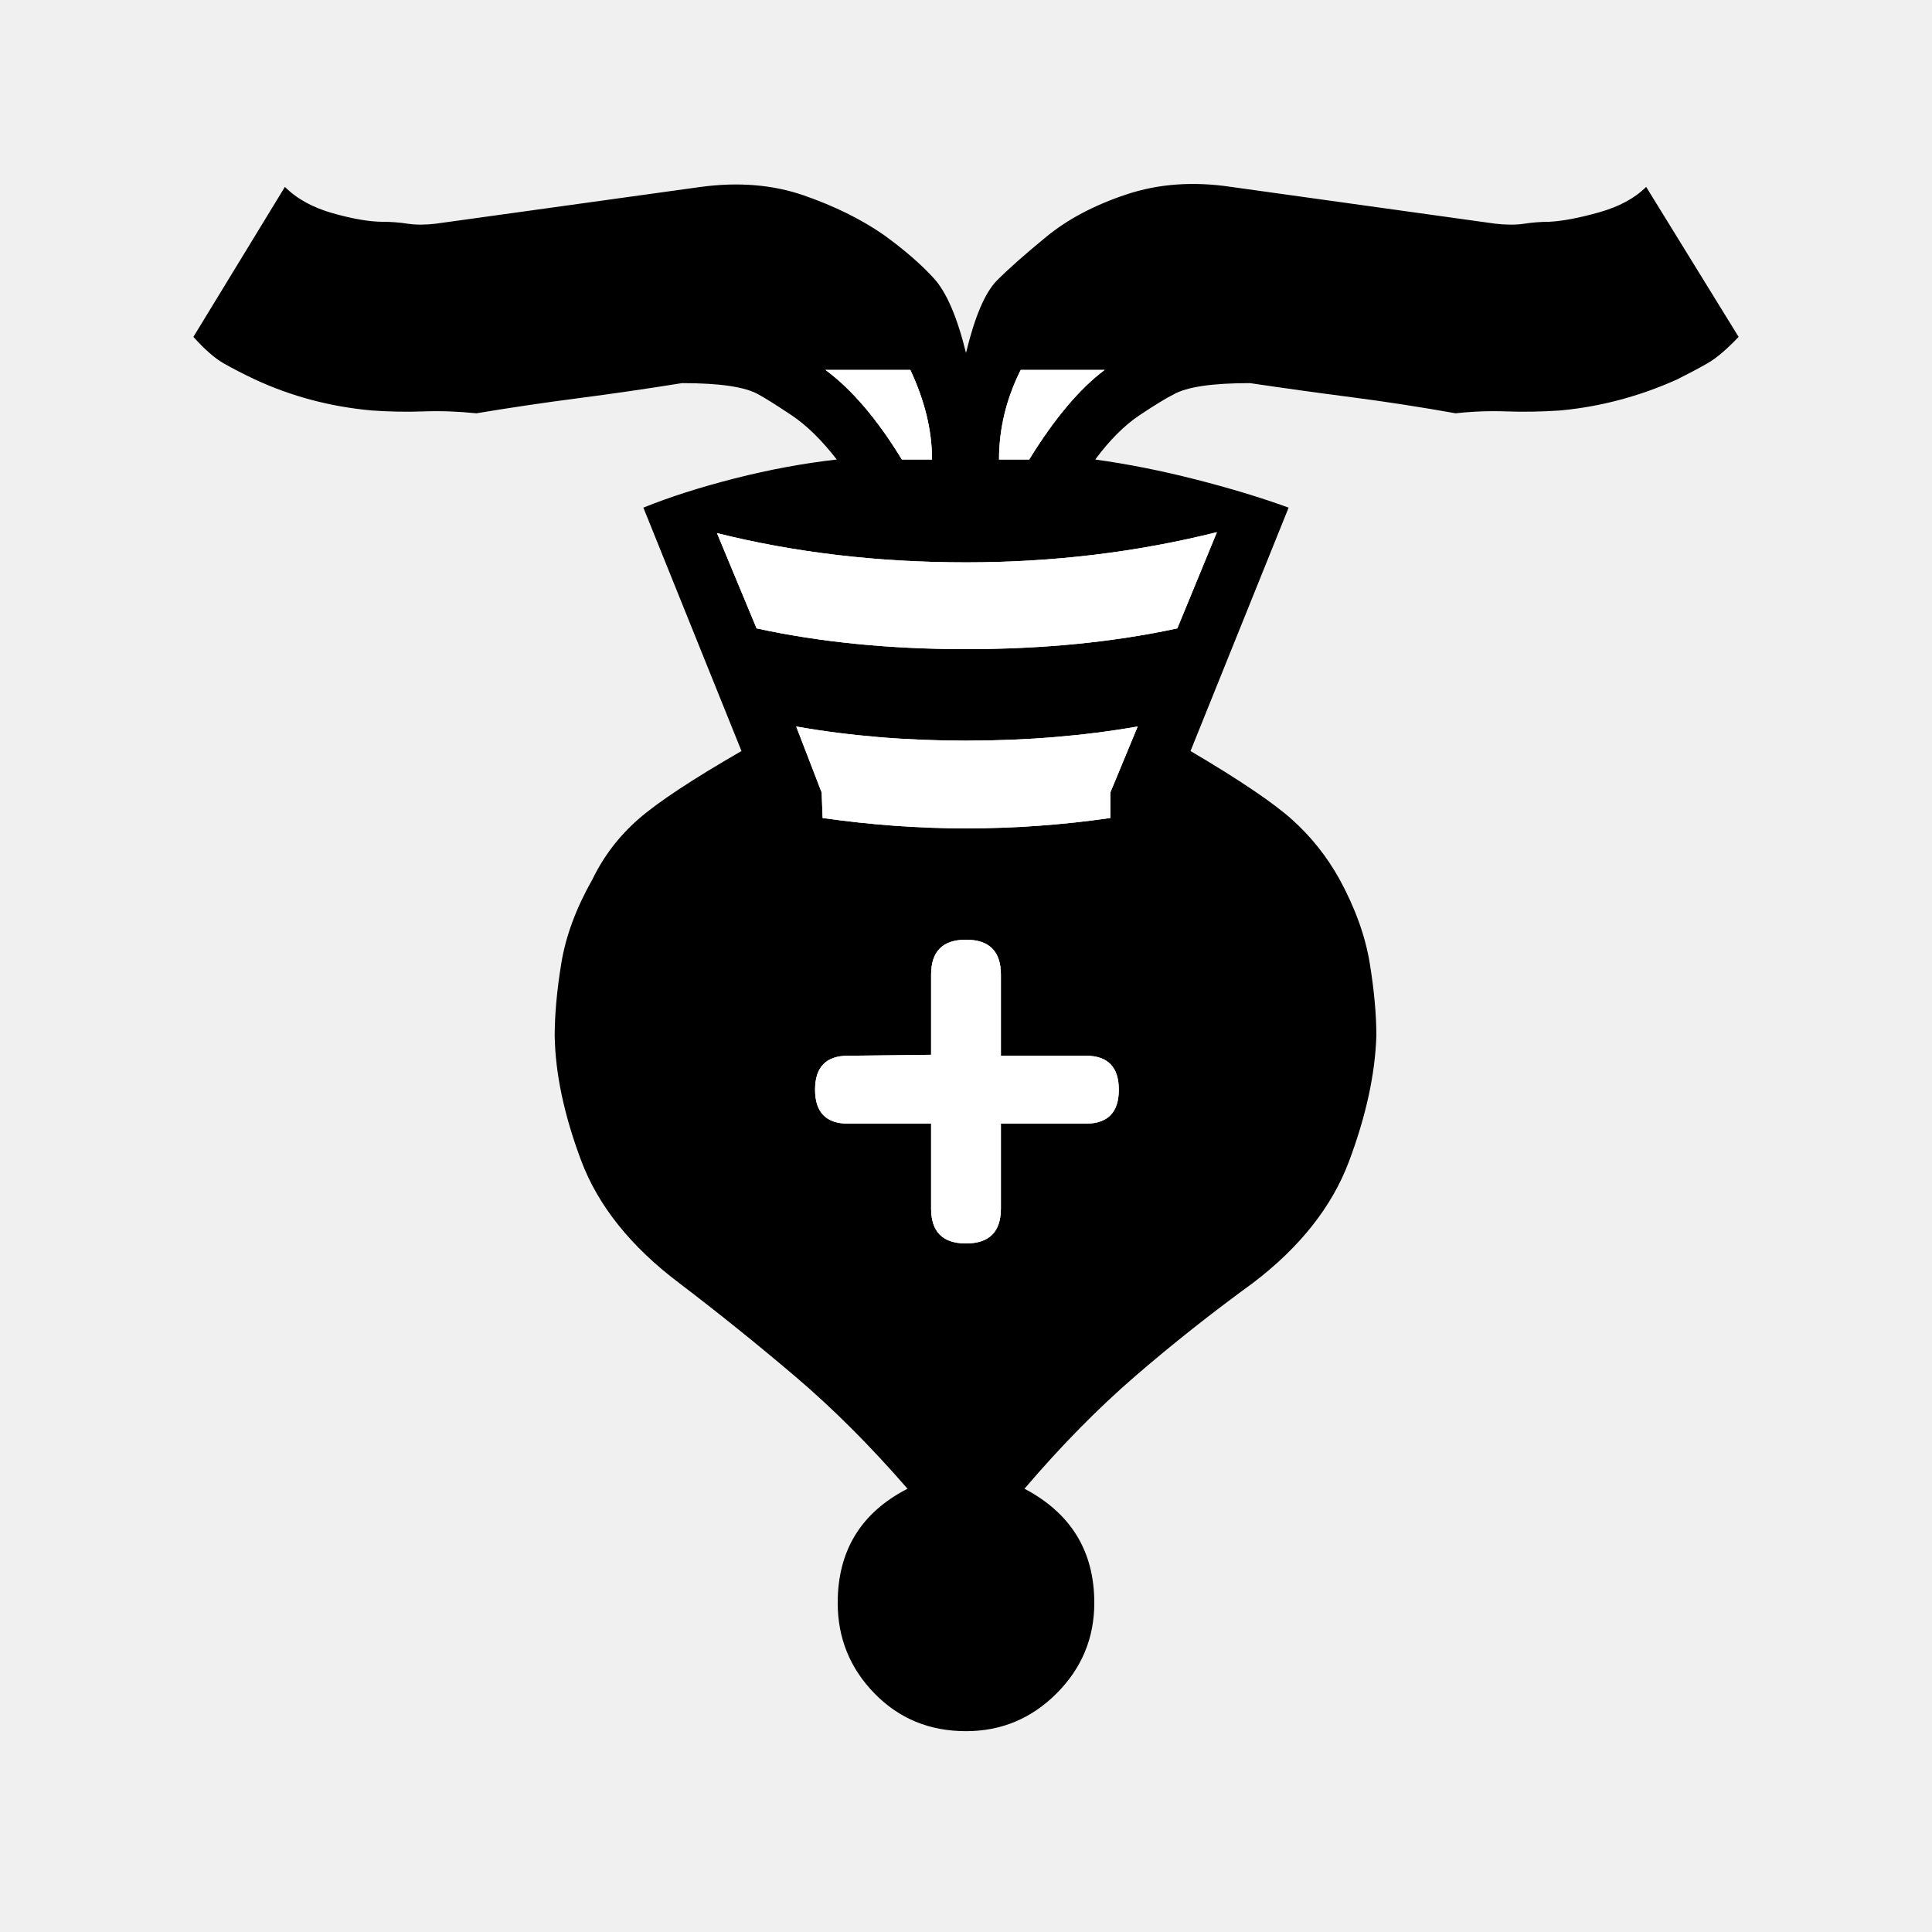
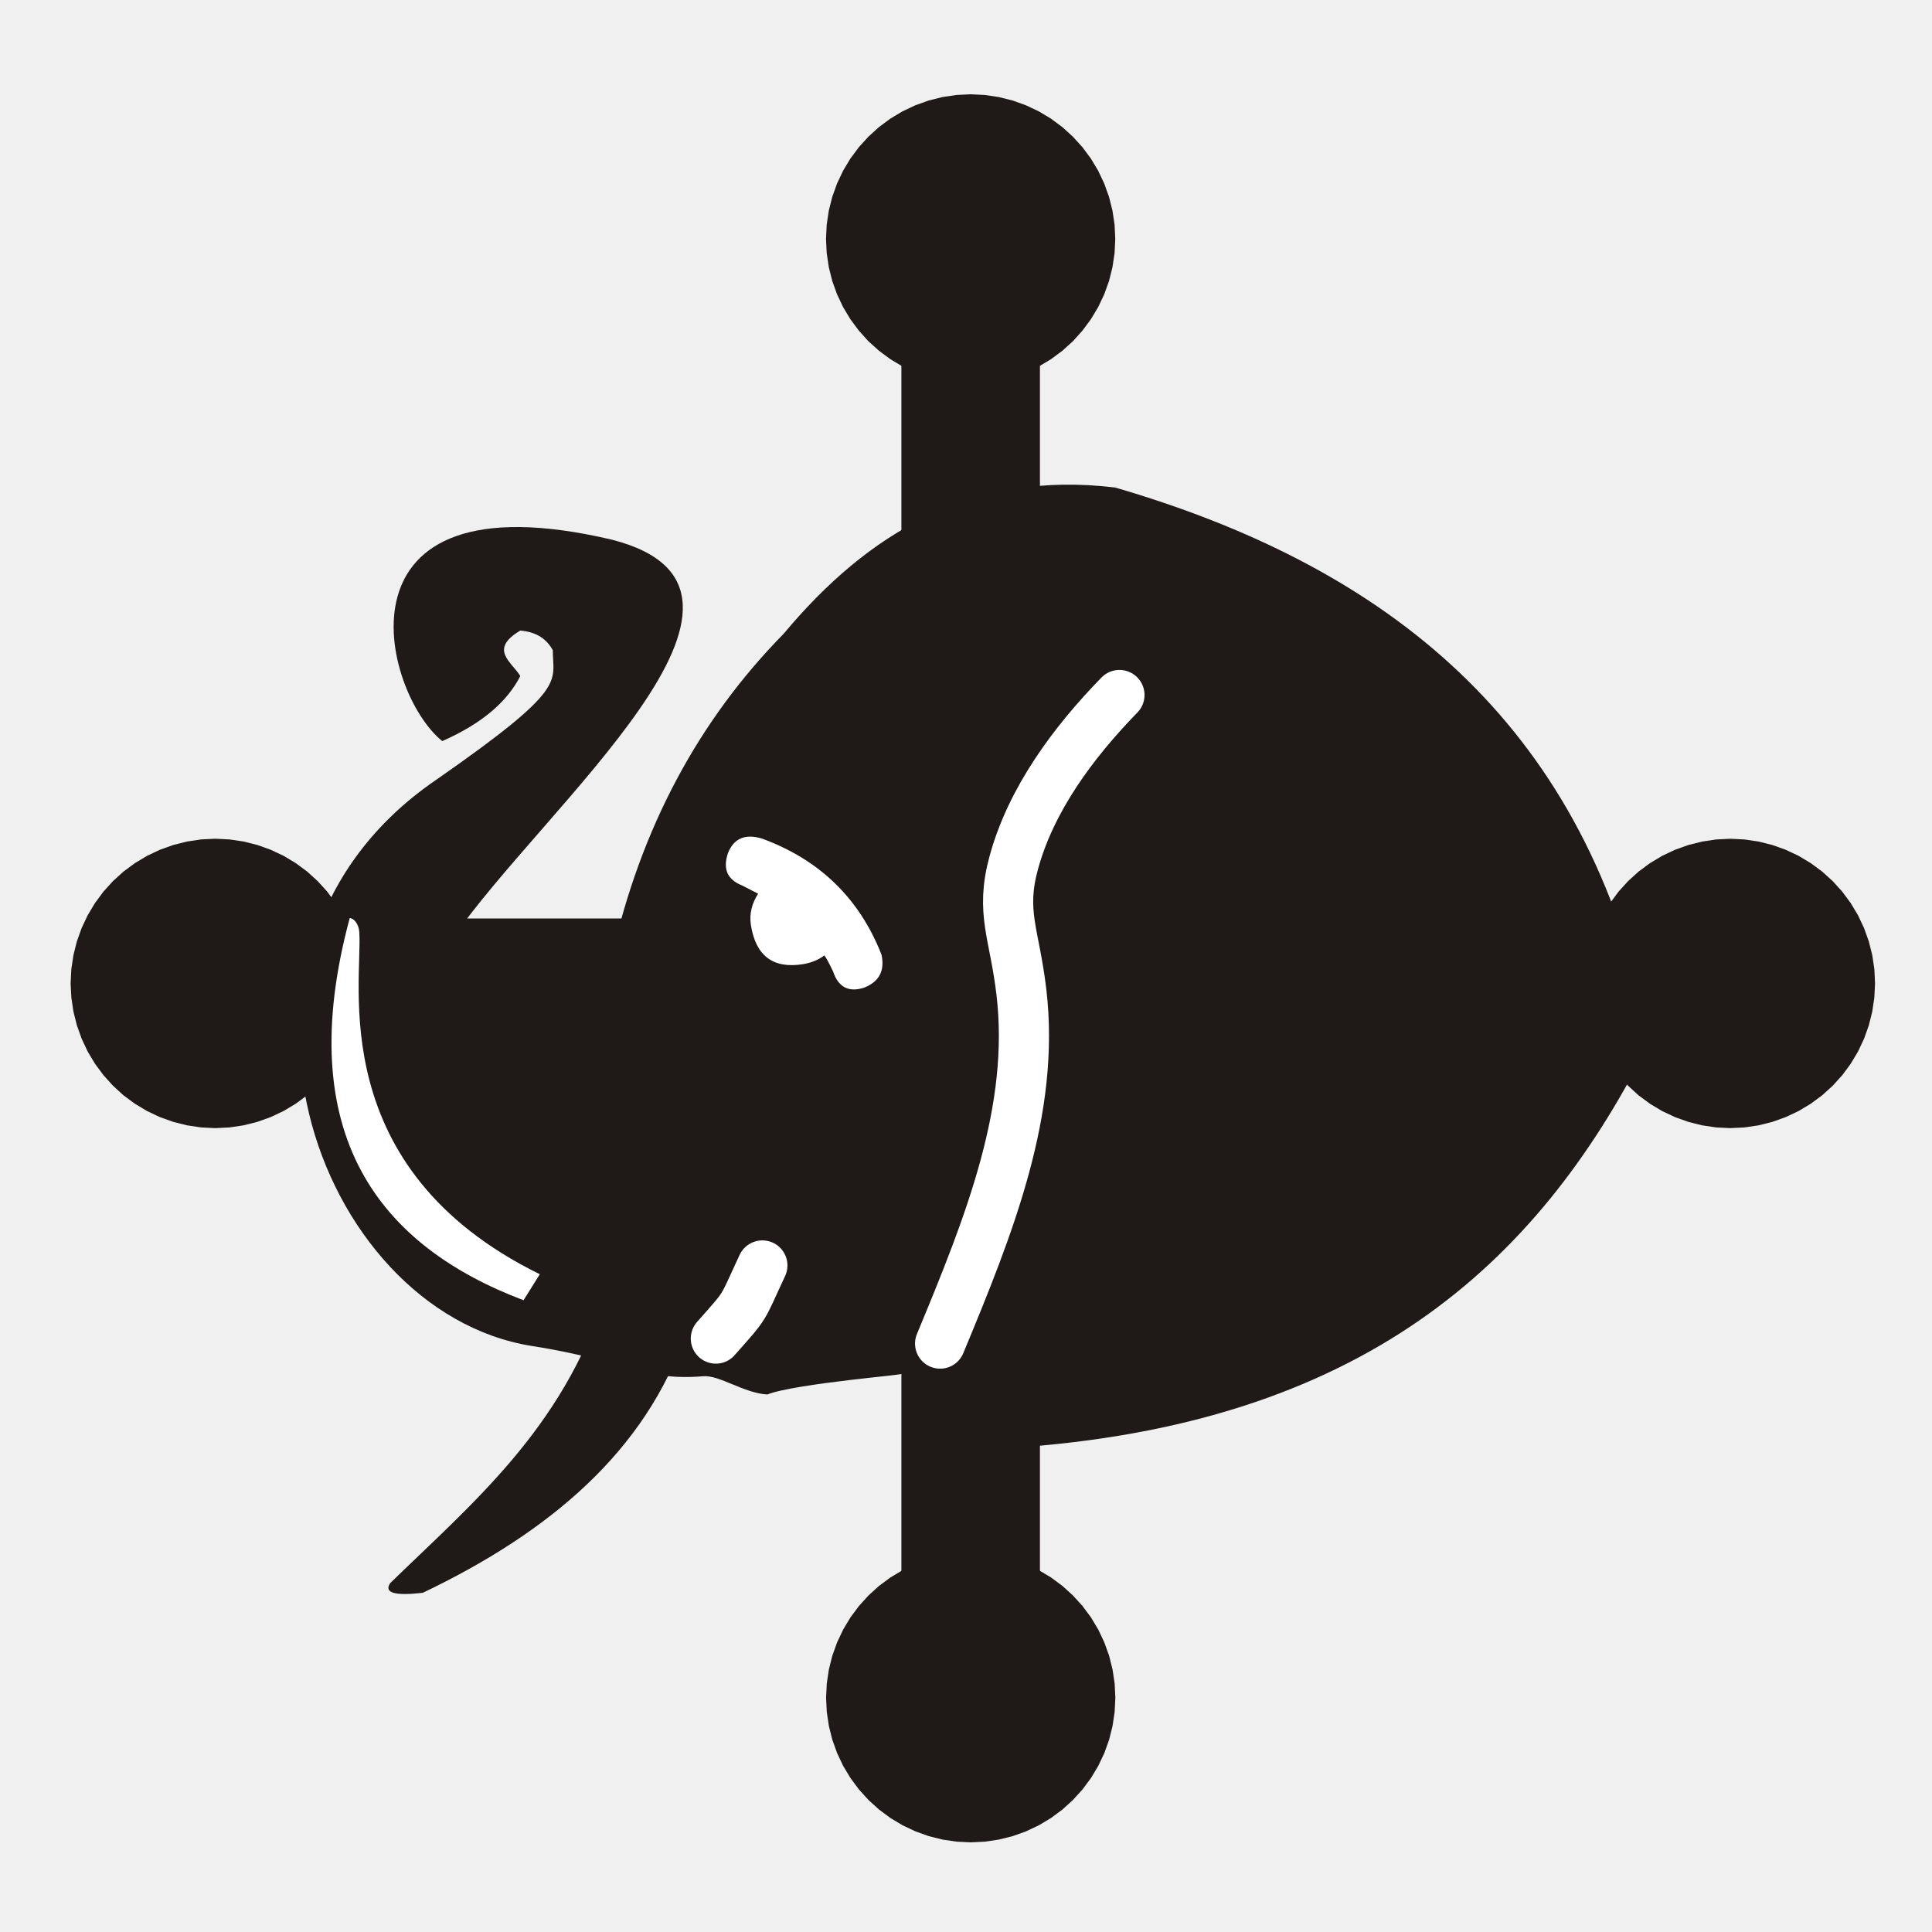
- <svg xmlns="http://www.w3.org/2000/svg" height="100%" width="100%" version="1.1" viewBox="0 0 2048 2048" id="svg16">
-   <defs id="defs20" />
-   <path style="color:#000000;display:block;fill:#000000;fill-rule:nonzero" d="m 1290,564.115 -42,102 q -102,22 -224,22 -121,0 -222,-22 l -42,-101 q 124,31 264,31 138,0 266,-32 z m -84,206 -29,70 v 27 q -76,11 -153,11 -75,0 -152,-11 l -1,-27 -27,-70 q 85,15 180,15 96,0 182,-15 z m -35,-378 q -40,30 -80,95 h -32 q 0,-49 23,-95 z m -206,0 q 23,49 23,95 h -32 q -39,-64 -81,-95 z m 59,-18 q -14,-57 -34,-79 -20,-22 -53,-46 -36,-25 -85,-42 -49,-17 -109,-9 l -281,39 q -17,2 -30,0 -13,-2 -26,-2 -21,0 -53,-9 -32,-9 -51,-28 l -97,159 q 18,20 32,28 14,8 33,17 58,27 124,33 28,2 55,1 27,-1 56,2 54,-9 108,-16 54,-7 110,-16 60,0 81,12 11,6 35,22 24,16 48,47 -53,6 -108,20 -55,14 -97,31 l 104,258 q -78,45 -109,72 -31,27 -49,64 -26,46 -33,89 -7,43 -7,77 1,60 28,132 27,72 104,130 63,48 123,99 60,51 119,119 -74,38 -74,121 0,56 39,96 39,40 97,40 56,0 96,-40 40,-40 40,-96 0,-82 -74,-121 58,-68 117,-119 59,-51 125,-99 75,-57 102,-129 27,-72 29,-133 0,-34 -7,-77 -7,-43 -32,-89 -20,-36 -50,-63 -30,-27 -108,-73 l 104,-258 q -44,-16 -99,-30 -55,-14 -106,-21 23,-31 47,-47 24,-16 36,-22 21,-12 81,-12 54,8 108,15 54,7 110,17 27,-3 54,-2 27,1 57,-1 64,-6 124,-33 18,-9 32,-17 14,-8 33,-28 l -98,-159 q -18,18 -50,27 -32,9 -53,10 -13,0 -26,2 -13,2 -31,0 l -280,-39 q -60,-9 -111,8 -51,17 -85,45 -33,27 -52,46 -19,19 -33,77 z m -37,744 v -85 q 0,-37 37,-37 37,0 37,37 v 86 h 90 q 35,0 35,36 0,36 -35,36 h -90 v 90 q 0,37 -37,37 -37,0 -37,-37 v -90 h -88 q -35,0 -35,-36 0,-36 35,-36 z" display="block" id="path2" />
-   <g id="g14" transform="matrix(1,0,0,-1,0,2030.115)" style="fill:#ffffff;fill-rule:nonzero">
-     <path style="color:#000000;display:block" d="m 1290,1466 -42,-102 q -102,-22 -224,-22 -121,0 -222,22 l -42,101 q 124,-31 264,-31 138,0 266,32 z" display="block" id="path4" />
-     <path style="color:#000000;display:block" d="m 1206,1260 -29,-70 v -27 q -76,-11 -153,-11 -75,0 -152,11 l -1,27 -27,70 q 85,-15 180,-15 96,0 182,15 z" display="block" id="path6" />
-     <path style="color:#000000;display:block" d="m 1171,1638 q -40,-30 -80,-95 h -32 q 0,49 23,95 z" display="block" id="path8" />
-     <path style="color:#000000;display:block" d="m 965,1638 q 23,-49 23,-95 h -32 q -39,64 -81,95 z" display="block" id="path10" />
-     <path style="color:#000000;display:block" d="m 987,912 v 85 q 0,37 37,37 37,0 37,-37 v -86 h 90 q 35,0 35,-36 0,-36 -35,-36 h -90 v -90 q 0,-37 -37,-37 -37,0 -37,37 v 90 h -88 q -35,0 -35,36 0,36 35,36 z" display="block" id="path12" />
+ <svg xmlns="http://www.w3.org/2000/svg" xmlns:xlink="http://www.w3.org/1999/xlink" width="177.17" height="177.17" shape-rendering="geometricPrecision" image-rendering="optimizeQuality" fill-rule="evenodd" clip-rule="evenodd" viewBox="0 0 50 50" version="1.1" id="svg974">
+   <defs id="defs968">
+     <linearGradient id="linearGradient1002">
+       <stop style="stop-color:#ffffff;stop-opacity:1" offset="0" id="stop998" />
+       <stop style="stop-color:#dcdbdb;stop-opacity:1" offset="1" id="stop1000" />
+     </linearGradient>
+     <linearGradient id="0" x1="21.376" x2="77.64" gradientUnits="userSpaceOnUse">
+       <stop stop-color="#fff" id="stop963" />
+       <stop offset="1" stop-color="#fff" stop-opacity="0" id="stop965" />
+     </linearGradient>
+     <linearGradient xlink:href="#linearGradient1002" id="linearGradient1004" x1="-41.79" y1="22.582" x2="-15.829" y2="22.582" gradientUnits="userSpaceOnUse" />
+     <linearGradient id="linearGradient5398" x1="0" y1="0" x2="0" y2="1">
+       <stop offset="20%" style="stop-color:#000000;stop-opacity:1" id="stop5394" />
+       <stop offset="100%" style="stop-color:#4d4d4d;stop-opacity:1" id="stop5396" />
+     </linearGradient>
+     <linearGradient gradientTransform="translate(0.4711184,-0.1997357)" id="0-1" x1="21.253" y1="37.592" x2="77.64" y2="37.469" gradientUnits="userSpaceOnUse">
+       <stop stop-color="#fff" id="stop3285" />
+       <stop offset="1" stop-color="#fff" stop-opacity="0" id="stop3287" />
+     </linearGradient>
+   </defs>
+   <g id="g5357" style="opacity:1;fill:#1f1a17;fill-opacity:1" transform="matrix(0.8413085,0,0,0.8413085,-76.52642,18.77644)">
+     <path id="path5349" d="m 119.666,20.579 c 0.125,0.774 0.404,1.444 1.3,1.7 11.23,-0.424 16.83,-5.233 20.3,-11.7 l 0.2,-2.1 c -2.107,-8.893 -8.151,-13.45 -16.2,-15.8 -4.4,-0.532 -7.597,1.382 -10.2,4.5 -2.594,2.641 -4.396,5.944 -5.3,10 -0.908,3.606 -5.791,1.699 -4.9,-0.6 2.766,-4.057 11.001,-10.761 4.9,-12.3 -8.758,-2.052 -7.058,4.706 -5.2,6.2 1.24,-0.546 2.002,-1.223 2.4,-2 -0.26,-0.436 -0.982,-0.816 0,-1.4 0.539,0.046 0.819,0.286 1,0.6 0,1 0.504,1.146 -3.6,4 -7.641,5.233 -3.734,16.329 2.943,17.405 2.938,0.458 3.404,1.087 5.289,0.933 0.495,-0.04 1.252,0.523 1.968,0.561 0.844,-0.337 4.587,-0.642 3.836,-0.6 0.37,0.007 0.837,-0.226 1.091,-0.037 0.118,0.088 0.127,0.436 0.173,0.637 z" style="fill:#1f1a17;fill-opacity:1;stroke:none;stroke-width:1px;stroke-linecap:butt;stroke-linejoin:miter;stroke-opacity:1" />
+     <path id="path5353" d="m 109.566,17.579 c -1.328,4.066 -4.05,6.322 -6.6,8.8 -0.206,0.304 0.146,0.398 1,0.3 3.905,-1.864 6.86,-4.36 8.1,-8 -0.786,-0.413 -1.312,-1.084 -2.5,-1.1 z" style="fill:#1f1a17;fill-opacity:1;stroke:none;stroke-width:1px;stroke-linecap:butt;stroke-linejoin:miter;stroke-opacity:1" />
  </g>
+   <g id="g14577" transform="matrix(0.95,0,0,0.95,1.370873,1.701061)">
+     <rect y="4.245" x="23.113" height="40.212" width="3.774" id="rect14571" style="opacity:1;fill:#1f1a17;fill-opacity:1;fill-rule:nonzero;stroke:none;stroke-width:1.693;stroke-linecap:round;stroke-linejoin:round;stroke-miterlimit:4;stroke-dasharray:none;stroke-opacity:1;paint-order:normal" />
+     <rect transform="rotate(90)" style="opacity:1;fill:#1f1a17;fill-opacity:1;fill-rule:nonzero;stroke:none;stroke-width:1.843;stroke-linecap:round;stroke-linejoin:round;stroke-miterlimit:4;stroke-dasharray:none;stroke-opacity:1;paint-order:normal" id="rect14573" width="3.774" height="47.642" x="23.231" y="-48.821" />
+   </g>
+   <path style="opacity:1;fill:#1f1a17;fill-opacity:1;fill-rule:nonzero;stroke:none;stroke-width:1.693;stroke-linecap:round;stroke-linejoin:round;stroke-miterlimit:4;stroke-dasharray:none;stroke-opacity:1;paint-order:normal" id="path14587" d="m 27.787,47.244 -0.287,0.26 -0.311,0.23 -0.332,0.199 -0.35,0.165 -0.364,0.13 -0.375,0.094 -0.383,0.057 L 25,48.399 l -0.386,-0.019 -0.383,-0.057 -0.375,-0.094 -0.364,-0.13 -0.35,-0.165 -0.332,-0.199 -0.311,-0.23 -0.287,-0.26 -0.26,-0.287 -0.23,-0.311 -0.199,-0.332 -0.165,-0.35 -0.13,-0.364 -0.094,-0.375 -0.057,-0.383 -0.019,-0.386 0.019,-0.386 0.057,-0.383 0.094,-0.375 0.13,-0.364 0.165,-0.35 0.199,-0.332 0.23,-0.311 0.26,-0.287 0.287,-0.26 0.311,-0.23 0.332,-0.199 0.35,-0.165 0.364,-0.13 0.375,-0.094 0.383,-0.057 L 25,40.516 l 0.386,0.019 0.383,0.057 0.375,0.094 0.364,0.13 0.35,0.165 0.332,0.199 0.311,0.23 0.287,0.26 0.26,0.287 0.23,0.311 0.199,0.332 0.165,0.35 0.13,0.364 0.094,0.375 0.057,0.383 0.019,0.386 -0.019,0.386 -0.057,0.383 -0.094,0.375 -0.13,0.364 -0.165,0.35 -0.199,0.332 -0.23,0.311 z" transform="matrix(0,0.95,-0.95,0,47.8066,1.701061)" />
+   <path style="fill:#ffffff;stroke:none;stroke-width:0.841px;stroke-linecap:butt;stroke-linejoin:miter;stroke-opacity:1" d="m 9.051,23.759 c -1.522,5.648 0.811,8.496 4.498,9.891 l 0.421,-0.673 C 8.383,30.233 9.392,25.423 9.298,24.116 9.283,23.904 9.151,23.763 9.051,23.759 Z" id="path5359" />
+   <path style="fill:#ffffff;stroke-width:0.767" d="m 19.618,23.128 c -0.279,-0.143 -0.415,-0.214 -0.415,-0.214 -0.382,-0.149 -0.5,-0.428 -0.363,-0.837 0.149,-0.376 0.442,-0.506 0.876,-0.376 1.492,0.545 2.525,1.548 3.097,3.005 0.09,0.415 -0.058,0.701 -0.455,0.857 -0.396,0.123 -0.662,-0.013 -0.798,-0.422 -0.104,-0.214 -0.176,-0.357 -0.227,-0.415 -0.143,0.11 -0.324,0.188 -0.552,0.227 -0.774,0.123 -1.226,-0.214 -1.35,-1.026 -0.039,-0.279 0.026,-0.545 0.189,-0.798" id="path3879" />
+   <path style="fill:none;stroke:#ffffff;stroke-width:1.298;stroke-linecap:round;stroke-linejoin:miter;stroke-miterlimit:4;stroke-dasharray:none;stroke-opacity:1" d="m 24.33,34.772 c 1.292,-3.109 2.462,-6.045 2.104,-9.095 -0.177,-1.513 -0.55,-2.057 -0.199,-3.346 0.446,-1.641 1.539,-3.116 2.736,-4.344" id="path7508" />
+   <path style="fill:none;stroke:#ffffff;stroke-width:1.298;stroke-linecap:round;stroke-linejoin:miter;stroke-miterlimit:4;stroke-dasharray:none;stroke-opacity:1" d="m 18.526,34.642 c 0.83,-0.94 0.644,-0.695 1.204,-1.892" id="path7512" />
+   <path style="opacity:1;fill:#1f1a17;fill-opacity:1;fill-rule:nonzero;stroke:none;stroke-width:1.609;stroke-linecap:round;stroke-linejoin:round;stroke-miterlimit:4;stroke-dasharray:none;stroke-opacity:1;paint-order:normal" id="path14581" d="M 27.768,8.83 27.496,9.076 27.201,9.295 26.886,9.484 26.554,9.641 26.208,9.765 25.851,9.854 25.488,9.908 25.121,9.926 24.754,9.908 24.39,9.854 24.034,9.765 23.688,9.641 23.356,9.484 23.041,9.295 22.746,9.076 22.473,8.83 22.227,8.557 22.008,8.262 21.819,7.947 21.662,7.615 21.538,7.269 21.449,6.913 l -0.054,-0.363 -0.018,-0.367 0.018,-0.367 0.054,-0.363 0.089,-0.356 0.124,-0.346 0.157,-0.332 0.189,-0.315 0.219,-0.295 0.247,-0.272 0.272,-0.247 0.295,-0.219 0.315,-0.189 0.332,-0.157 0.346,-0.124 0.356,-0.089 0.363,-0.054 0.367,-0.018 0.367,0.018 0.363,0.054 0.356,0.089 0.346,0.124 0.332,0.157 0.315,0.189 0.295,0.219 0.272,0.247 0.247,0.272 0.219,0.295 0.189,0.315 0.157,0.332 0.124,0.346 0.089,0.356 0.054,0.363 0.018,0.367 -0.018,0.367 -0.054,0.363 -0.089,0.356 -0.124,0.346 -0.157,0.332 -0.189,0.315 -0.219,0.295 z" />
+   <path d="m 27.768,46.583 -0.272,0.247 -0.295,0.219 -0.315,0.189 -0.332,0.157 -0.346,0.124 -0.356,0.089 -0.363,0.054 -0.367,0.018 -0.367,-0.018 -0.363,-0.054 -0.356,-0.089 -0.346,-0.124 -0.332,-0.157 -0.315,-0.189 -0.295,-0.219 -0.272,-0.247 -0.247,-0.272 -0.219,-0.295 -0.189,-0.315 -0.157,-0.332 -0.124,-0.346 -0.089,-0.356 -0.054,-0.363 -0.018,-0.367 0.018,-0.367 0.054,-0.363 0.089,-0.356 0.124,-0.346 0.157,-0.332 0.189,-0.315 0.219,-0.295 0.247,-0.272 0.272,-0.247 0.295,-0.219 0.315,-0.189 0.332,-0.157 0.346,-0.124 0.356,-0.089 0.363,-0.054 0.367,-0.018 0.367,0.018 0.363,0.054 0.356,0.089 0.346,0.124 0.332,0.157 0.315,0.189 0.295,0.219 0.272,0.247 0.247,0.272 0.219,0.295 0.189,0.315 0.157,0.332 0.124,0.346 0.089,0.356 0.054,0.363 0.018,0.367 -0.018,0.367 -0.054,0.363 -0.089,0.356 -0.124,0.346 -0.157,0.332 -0.189,0.315 -0.219,0.295 z" id="path14583" style="opacity:1;fill:#1f1a17;fill-opacity:1;fill-rule:nonzero;stroke:none;stroke-width:1.609;stroke-linecap:round;stroke-linejoin:round;stroke-miterlimit:4;stroke-dasharray:none;stroke-opacity:1;paint-order:normal" />
+   <path d="M 27.787,7.504 27.5,7.764 27.19,7.994 26.858,8.193 26.508,8.358 26.144,8.488 25.769,8.582 25.386,8.639 25,8.658 24.614,8.639 24.231,8.582 23.856,8.488 23.492,8.358 23.142,8.193 22.81,7.994 22.5,7.764 22.213,7.504 21.953,7.217 21.723,6.907 21.524,6.575 21.359,6.225 l -0.13,-0.364 -0.094,-0.375 -0.057,-0.383 -0.019,-0.386 0.019,-0.386 0.057,-0.383 0.094,-0.375 0.13,-0.364 0.165,-0.35 0.199,-0.332 0.23,-0.311 0.26,-0.287 0.287,-0.26 0.311,-0.23 0.332,-0.199 0.35,-0.165 0.364,-0.13 0.375,-0.094 0.383,-0.057 L 25,0.776 l 0.386,0.019 0.383,0.057 0.375,0.094 0.364,0.13 0.35,0.165 0.332,0.199 0.311,0.23 0.287,0.26 0.26,0.287 0.23,0.311 0.199,0.332 0.165,0.35 0.13,0.364 0.094,0.375 0.057,0.383 0.019,0.386 -0.019,0.386 -0.057,0.383 -0.094,0.375 -0.13,0.364 -0.165,0.35 -0.199,0.332 -0.23,0.311 z" id="path14585" style="opacity:1;fill:#1f1a17;fill-opacity:1;fill-rule:nonzero;stroke:none;stroke-width:1.693;stroke-linecap:round;stroke-linejoin:round;stroke-miterlimit:4;stroke-dasharray:none;stroke-opacity:1;paint-order:normal" transform="matrix(0,0.95,-0.95,0,49.26297,1.701061)" />
</svg>
